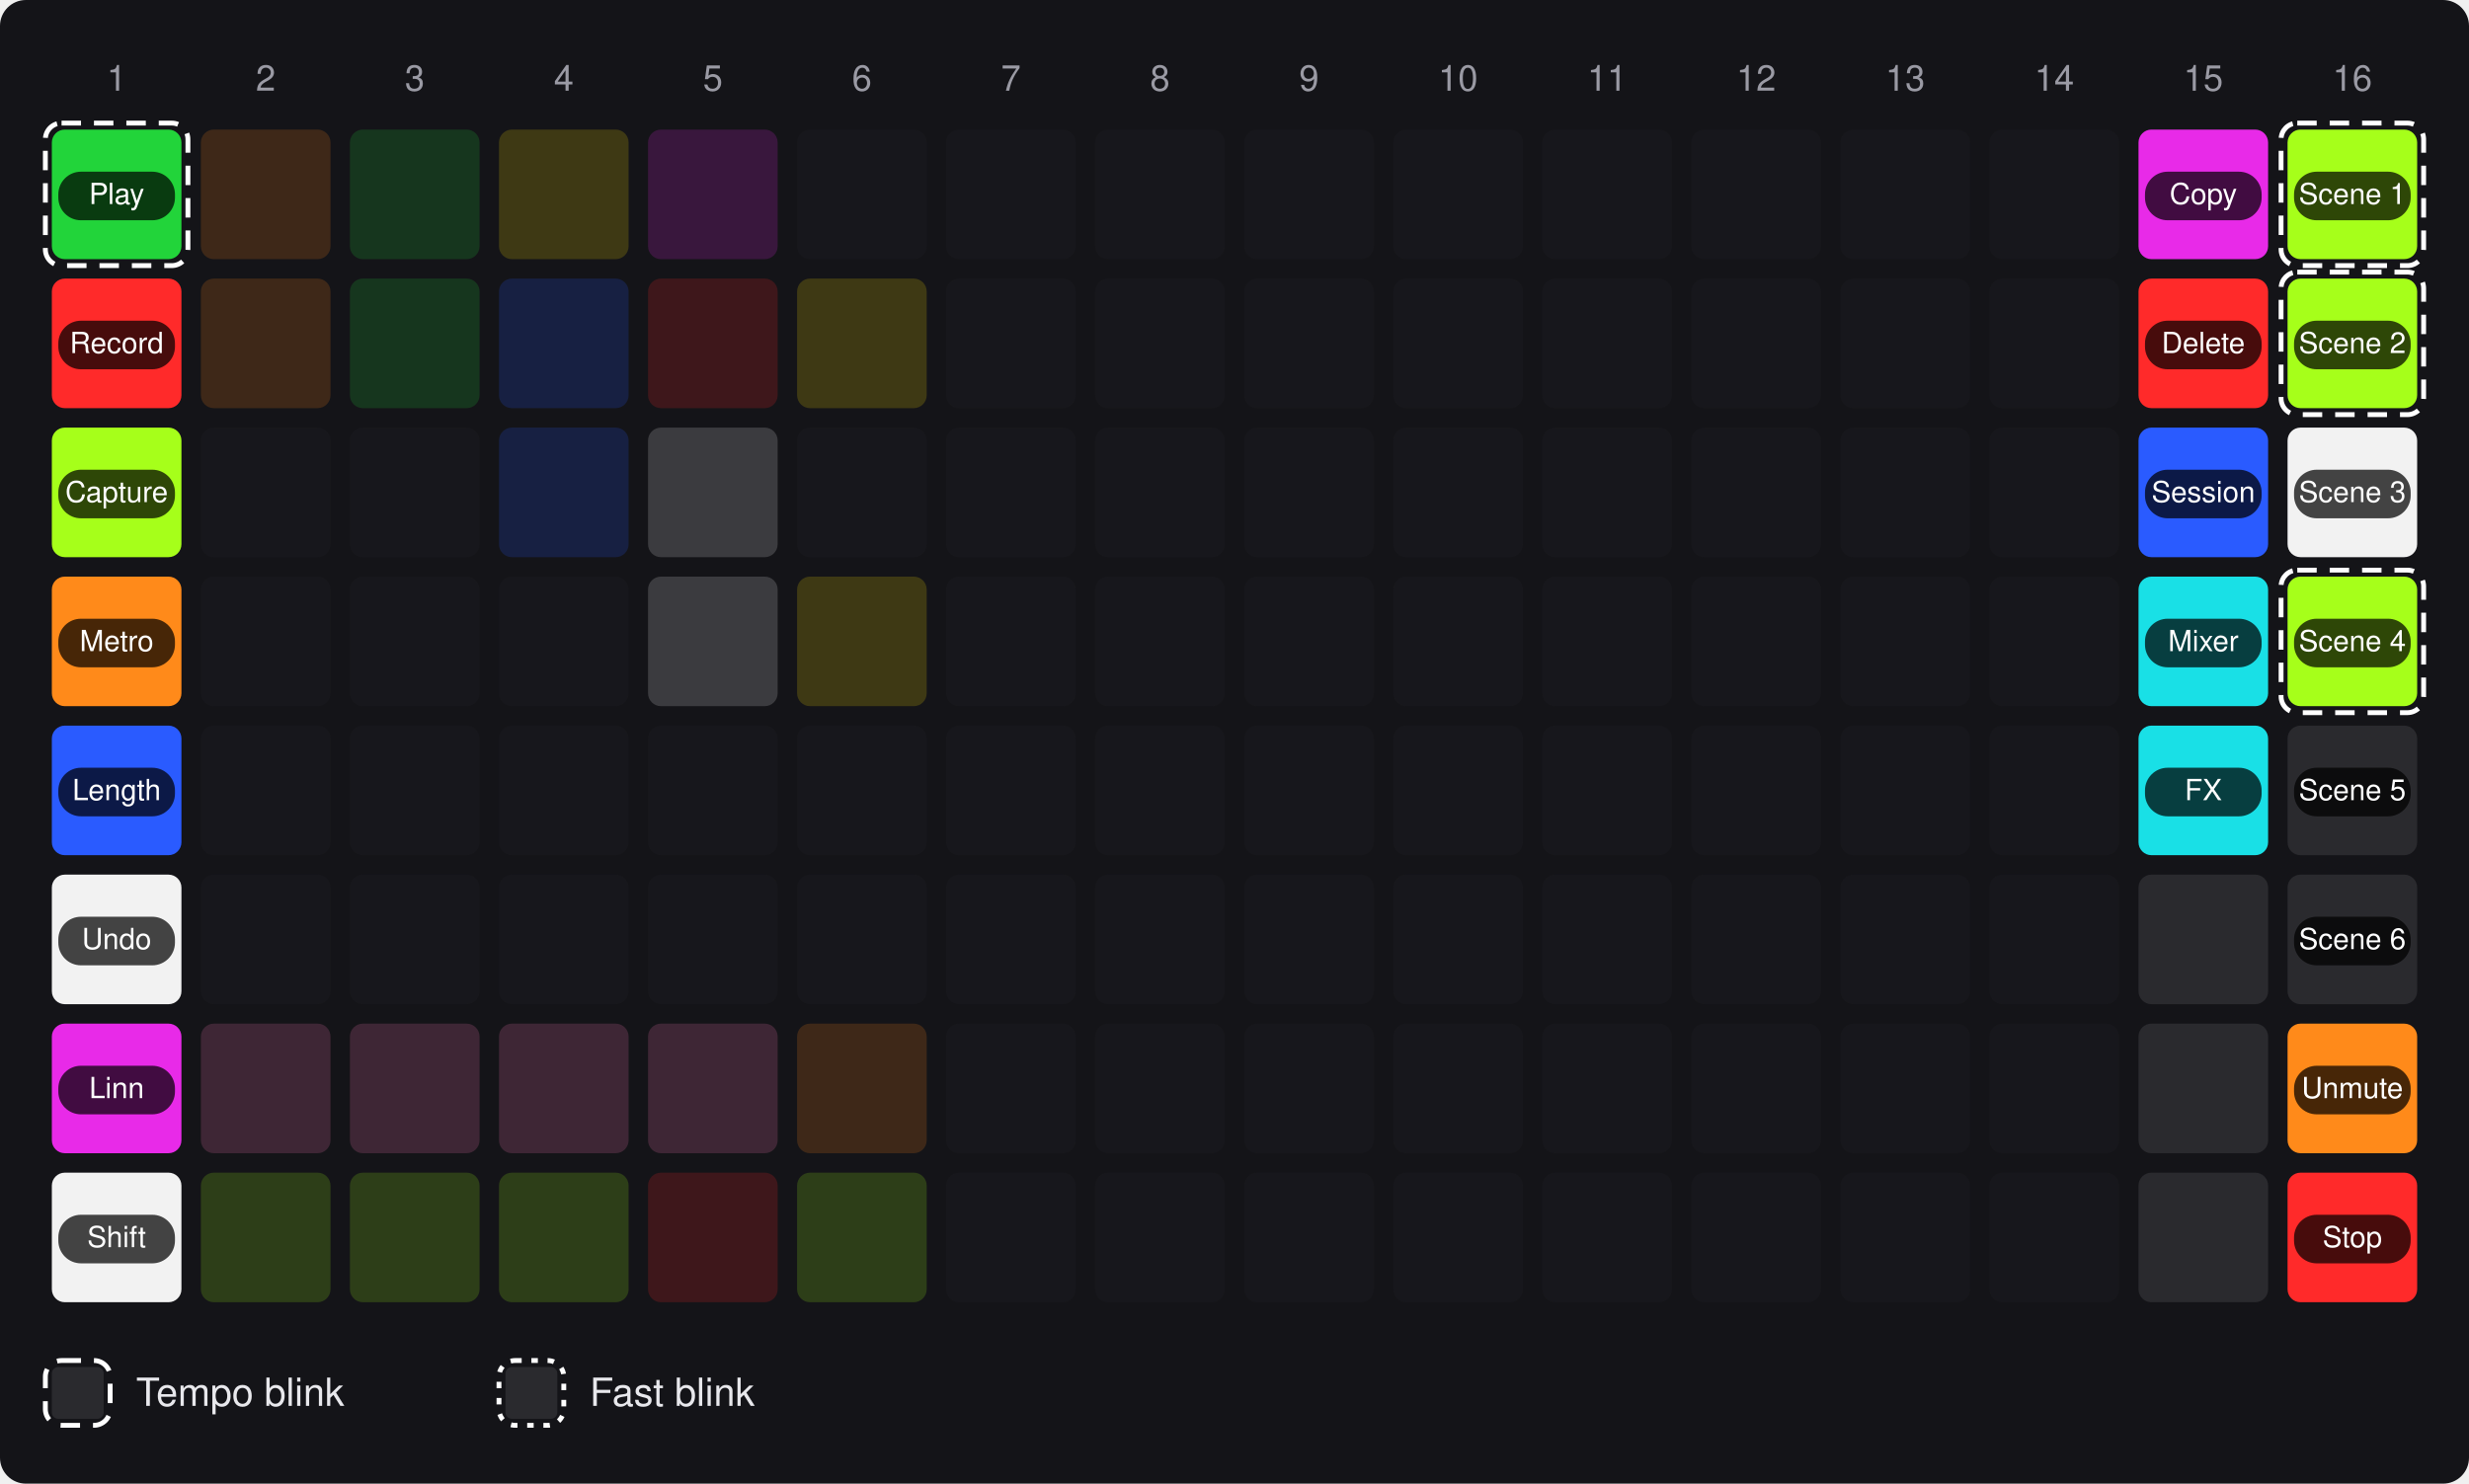
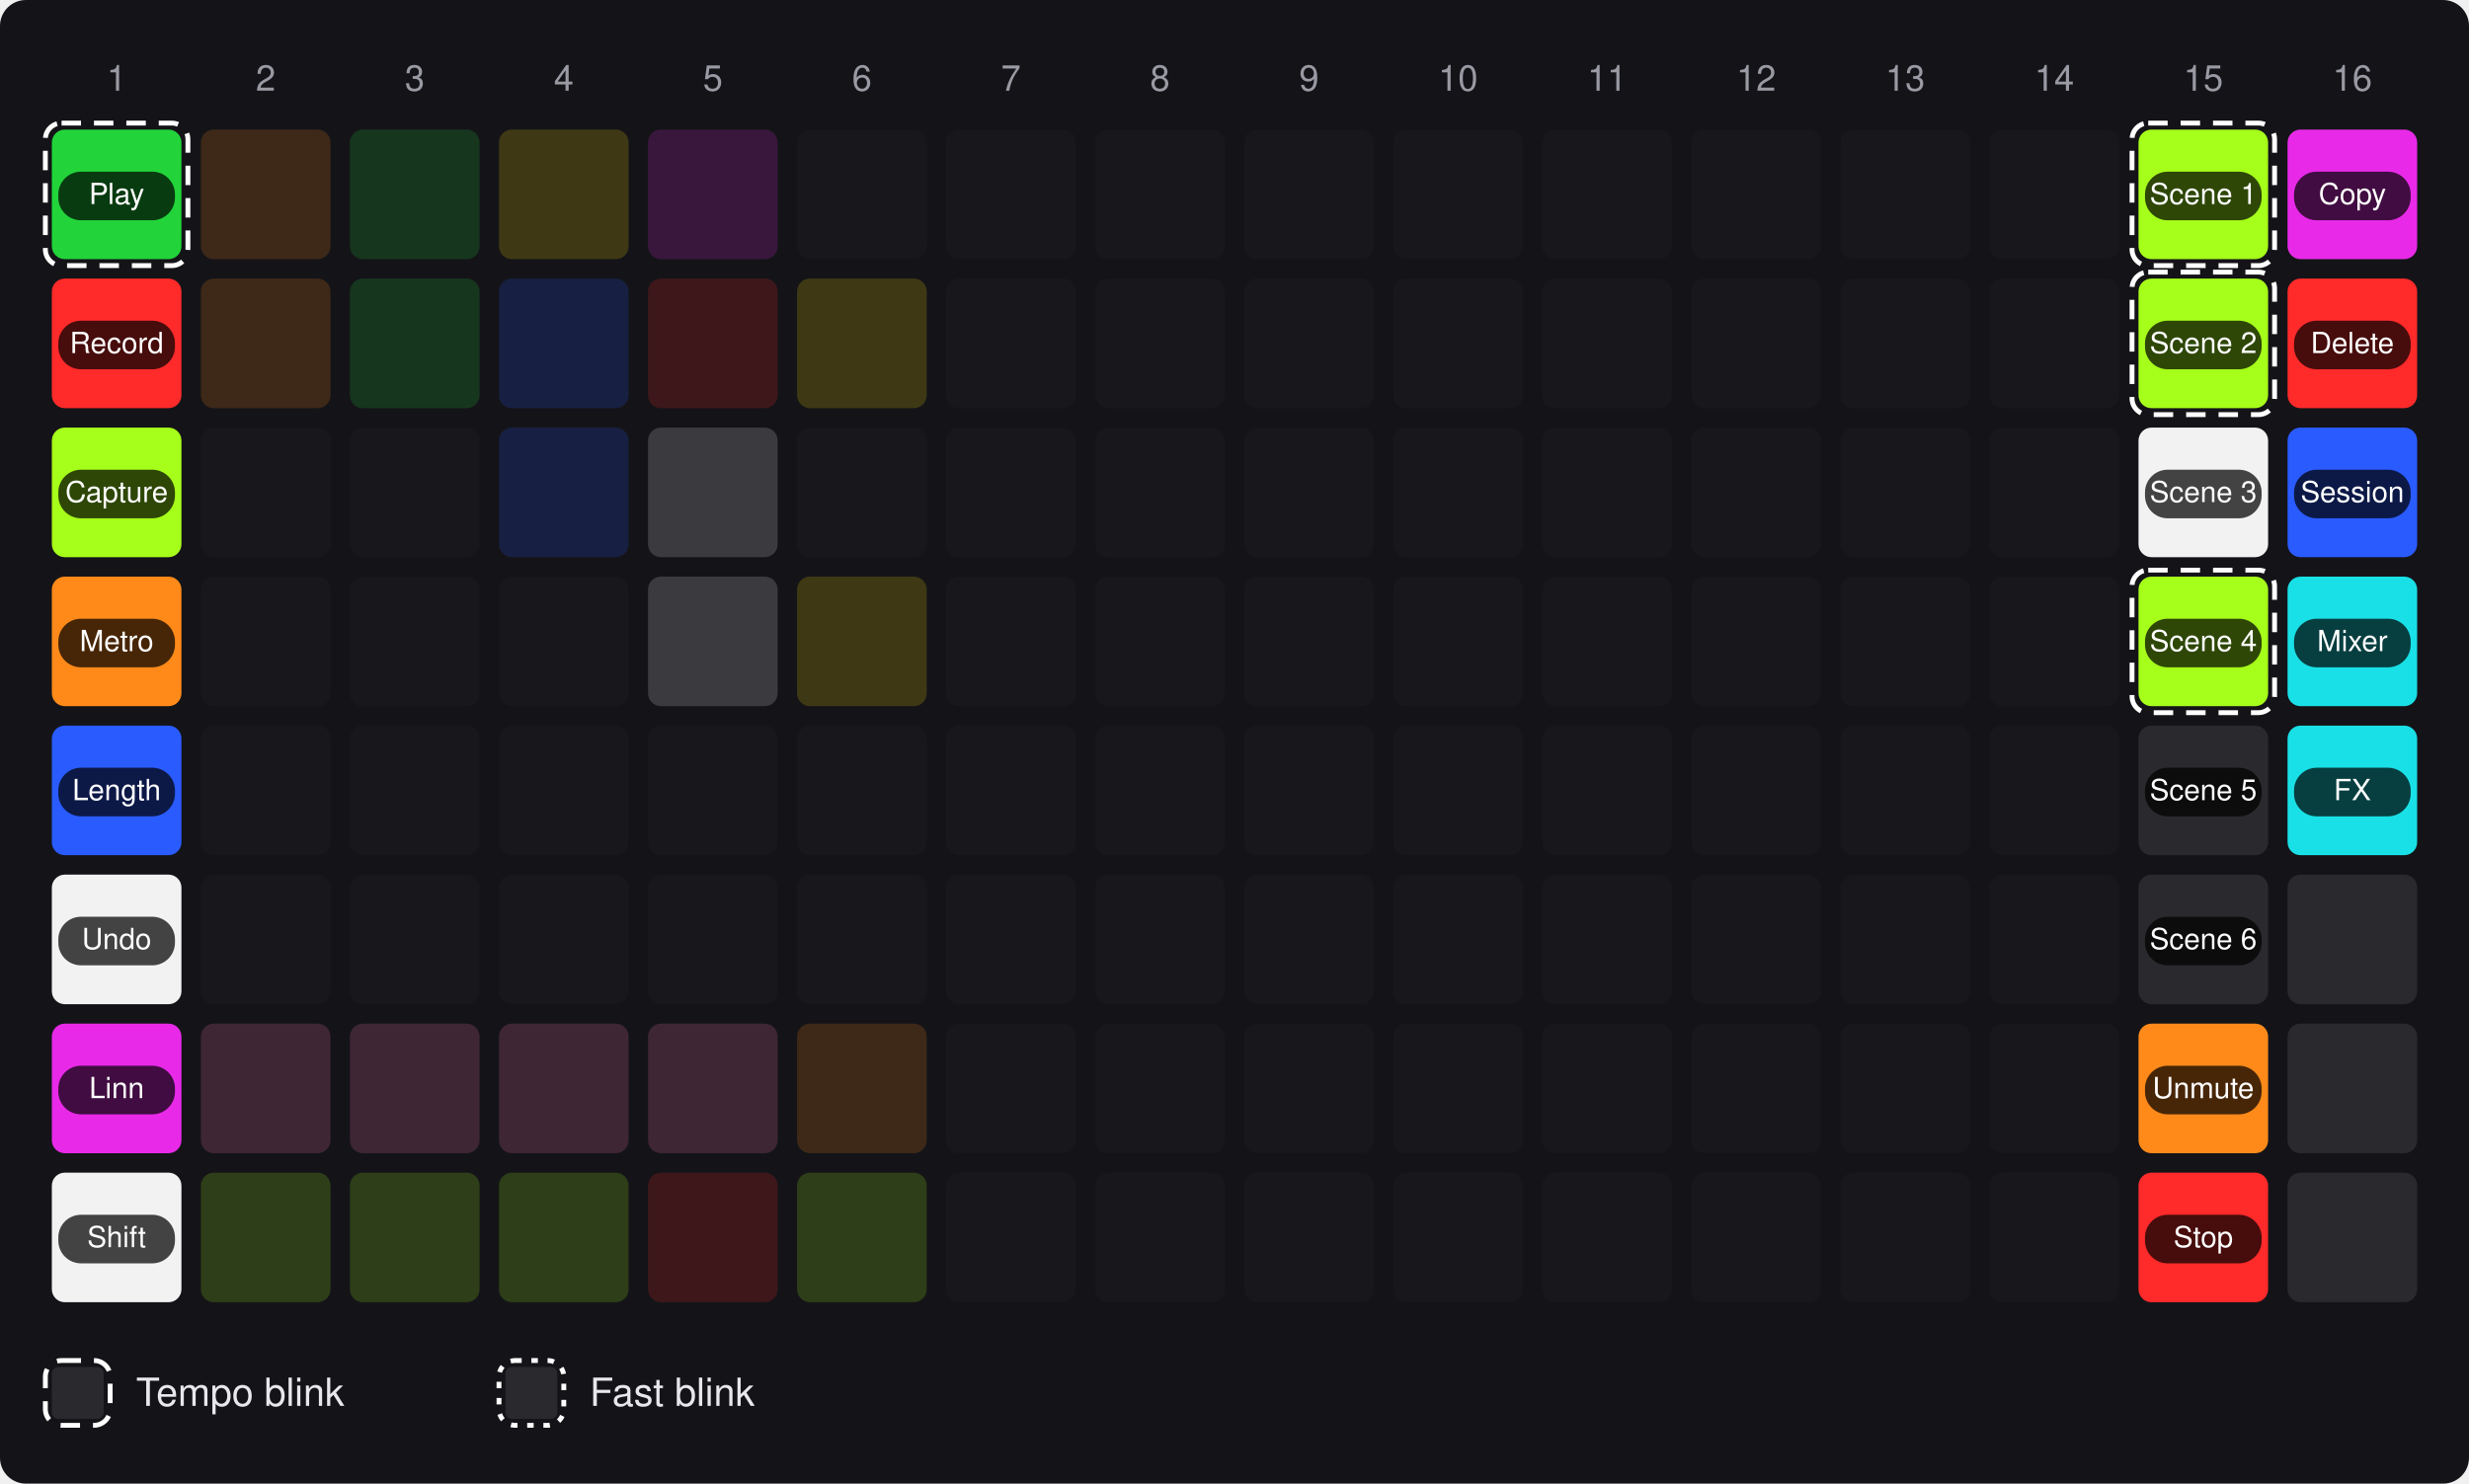
<svg xmlns="http://www.w3.org/2000/svg" width="762" height="458" viewBox="0 0 762 458" font-family="Helvetica, Arial, sans-serif">
  <rect x="0" y="0" width="762" height="458" rx="8" fill="#141418" />
  <text x="36" y="28" font-size="11" fill="#9a9aa4" text-anchor="middle">1</text>
  <text x="82" y="28" font-size="11" fill="#9a9aa4" text-anchor="middle">2</text>
  <text x="128" y="28" font-size="11" fill="#9a9aa4" text-anchor="middle">3</text>
  <text x="174" y="28" font-size="11" fill="#9a9aa4" text-anchor="middle">4</text>
  <text x="220" y="28" font-size="11" fill="#9a9aa4" text-anchor="middle">5</text>
  <text x="266" y="28" font-size="11" fill="#9a9aa4" text-anchor="middle">6</text>
  <text x="312" y="28" font-size="11" fill="#9a9aa4" text-anchor="middle">7</text>
  <text x="358" y="28" font-size="11" fill="#9a9aa4" text-anchor="middle">8</text>
  <text x="404" y="28" font-size="11" fill="#9a9aa4" text-anchor="middle">9</text>
  <text x="450" y="28" font-size="11" fill="#9a9aa4" text-anchor="middle">10</text>
  <text x="496" y="28" font-size="11" fill="#9a9aa4" text-anchor="middle">11</text>
  <text x="542" y="28" font-size="11" fill="#9a9aa4" text-anchor="middle">12</text>
  <text x="588" y="28" font-size="11" fill="#9a9aa4" text-anchor="middle">13</text>
  <text x="634" y="28" font-size="11" fill="#9a9aa4" text-anchor="middle">14</text>
  <text x="680" y="28" font-size="11" fill="#9a9aa4" text-anchor="middle">15</text>
  <text x="726" y="28" font-size="11" fill="#9a9aa4" text-anchor="middle">16</text>
  <rect x="16" y="40" width="40" height="40" rx="4" fill="#22d43a" />
  <rect x="14" y="38" width="44" height="44" rx="5" fill="none" stroke="#ffffff" stroke-width="1.5" stroke-dasharray="6 4" />
  <rect x="16" y="86" width="40" height="40" rx="4" fill="#ff2a2a" />
  <rect x="16" y="132" width="40" height="40" rx="4" fill="#a6ff1a" />
  <rect x="16" y="178" width="40" height="40" rx="4" fill="#ff8a1a" />
  <rect x="16" y="224" width="40" height="40" rx="4" fill="#2a5bff" />
  <rect x="16" y="270" width="40" height="40" rx="4" fill="#f2f2f2" />
  <rect x="16" y="316" width="40" height="40" rx="4" fill="#e82ae8" />
  <rect x="16" y="362" width="40" height="40" rx="4" fill="#f2f2f2" />
  <rect x="62" y="40" width="40" height="40" rx="4" fill="#ff8a1a" fill-opacity="0.18" />
  <rect x="62" y="86" width="40" height="40" rx="4" fill="#ff8a1a" fill-opacity="0.18" />
  <rect x="62" y="132" width="40" height="40" rx="4" fill="#2a2a2e" fill-opacity="0.18" />
  <rect x="62" y="178" width="40" height="40" rx="4" fill="#2a2a2e" fill-opacity="0.18" />
  <rect x="62" y="224" width="40" height="40" rx="4" fill="#2a2a2e" fill-opacity="0.18" />
  <rect x="62" y="270" width="40" height="40" rx="4" fill="#2a2a2e" fill-opacity="0.18" />
  <rect x="62" y="316" width="40" height="40" rx="4" fill="#ff7ab8" fill-opacity="0.18" />
  <rect x="62" y="362" width="40" height="40" rx="4" fill="#a6ff1a" fill-opacity="0.18" />
  <rect x="108" y="40" width="40" height="40" rx="4" fill="#22d43a" fill-opacity="0.18" />
  <rect x="108" y="86" width="40" height="40" rx="4" fill="#22d43a" fill-opacity="0.18" />
  <rect x="108" y="132" width="40" height="40" rx="4" fill="#2a2a2e" fill-opacity="0.18" />
  <rect x="108" y="178" width="40" height="40" rx="4" fill="#2a2a2e" fill-opacity="0.18" />
  <rect x="108" y="224" width="40" height="40" rx="4" fill="#2a2a2e" fill-opacity="0.18" />
  <rect x="108" y="270" width="40" height="40" rx="4" fill="#2a2a2e" fill-opacity="0.18" />
  <rect x="108" y="316" width="40" height="40" rx="4" fill="#ff7ab8" fill-opacity="0.18" />
  <rect x="108" y="362" width="40" height="40" rx="4" fill="#a6ff1a" fill-opacity="0.18" />
  <rect x="154" y="40" width="40" height="40" rx="4" fill="#ffe600" fill-opacity="0.18" />
  <rect x="154" y="86" width="40" height="40" rx="4" fill="#2a5bff" fill-opacity="0.18" />
  <rect x="154" y="132" width="40" height="40" rx="4" fill="#2a5bff" fill-opacity="0.18" />
  <rect x="154" y="178" width="40" height="40" rx="4" fill="#2a2a2e" fill-opacity="0.18" />
  <rect x="154" y="224" width="40" height="40" rx="4" fill="#2a2a2e" fill-opacity="0.18" />
  <rect x="154" y="270" width="40" height="40" rx="4" fill="#2a2a2e" fill-opacity="0.18" />
  <rect x="154" y="316" width="40" height="40" rx="4" fill="#ff7ab8" fill-opacity="0.18" />
  <rect x="154" y="362" width="40" height="40" rx="4" fill="#a6ff1a" fill-opacity="0.18" />
  <rect x="200" y="40" width="40" height="40" rx="4" fill="#e82ae8" fill-opacity="0.18" />
  <rect x="200" y="86" width="40" height="40" rx="4" fill="#ff2a2a" fill-opacity="0.18" />
  <rect x="200" y="132" width="40" height="40" rx="4" fill="#f2f2f2" fill-opacity="0.18" />
  <rect x="200" y="178" width="40" height="40" rx="4" fill="#f2f2f2" fill-opacity="0.18" />
  <rect x="200" y="224" width="40" height="40" rx="4" fill="#2a2a2e" fill-opacity="0.18" />
  <rect x="200" y="270" width="40" height="40" rx="4" fill="#2a2a2e" fill-opacity="0.18" />
  <rect x="200" y="316" width="40" height="40" rx="4" fill="#ff7ab8" fill-opacity="0.18" />
  <rect x="200" y="362" width="40" height="40" rx="4" fill="#ff2a2a" fill-opacity="0.18" />
  <rect x="246" y="40" width="40" height="40" rx="4" fill="#2a2a2e" fill-opacity="0.18" />
  <rect x="246" y="86" width="40" height="40" rx="4" fill="#ffe600" fill-opacity="0.18" />
  <rect x="246" y="132" width="40" height="40" rx="4" fill="#2a2a2e" fill-opacity="0.18" />
  <rect x="246" y="178" width="40" height="40" rx="4" fill="#ffe600" fill-opacity="0.18" />
  <rect x="246" y="224" width="40" height="40" rx="4" fill="#2a2a2e" fill-opacity="0.18" />
  <rect x="246" y="270" width="40" height="40" rx="4" fill="#2a2a2e" fill-opacity="0.18" />
  <rect x="246" y="316" width="40" height="40" rx="4" fill="#ff8a1a" fill-opacity="0.18" />
  <rect x="246" y="362" width="40" height="40" rx="4" fill="#a6ff1a" fill-opacity="0.18" />
  <rect x="292" y="40" width="40" height="40" rx="4" fill="#2a2a2e" fill-opacity="0.18" />
  <rect x="292" y="86" width="40" height="40" rx="4" fill="#2a2a2e" fill-opacity="0.18" />
  <rect x="292" y="132" width="40" height="40" rx="4" fill="#2a2a2e" fill-opacity="0.18" />
  <rect x="292" y="178" width="40" height="40" rx="4" fill="#2a2a2e" fill-opacity="0.18" />
  <rect x="292" y="224" width="40" height="40" rx="4" fill="#2a2a2e" fill-opacity="0.18" />
  <rect x="292" y="270" width="40" height="40" rx="4" fill="#2a2a2e" fill-opacity="0.18" />
  <rect x="292" y="316" width="40" height="40" rx="4" fill="#2a2a2e" fill-opacity="0.18" />
  <rect x="292" y="362" width="40" height="40" rx="4" fill="#2a2a2e" fill-opacity="0.18" />
  <rect x="338" y="40" width="40" height="40" rx="4" fill="#2a2a2e" fill-opacity="0.18" />
  <rect x="338" y="86" width="40" height="40" rx="4" fill="#2a2a2e" fill-opacity="0.18" />
  <rect x="338" y="132" width="40" height="40" rx="4" fill="#2a2a2e" fill-opacity="0.18" />
  <rect x="338" y="178" width="40" height="40" rx="4" fill="#2a2a2e" fill-opacity="0.18" />
  <rect x="338" y="224" width="40" height="40" rx="4" fill="#2a2a2e" fill-opacity="0.18" />
  <rect x="338" y="270" width="40" height="40" rx="4" fill="#2a2a2e" fill-opacity="0.18" />
  <rect x="338" y="316" width="40" height="40" rx="4" fill="#2a2a2e" fill-opacity="0.18" />
  <rect x="338" y="362" width="40" height="40" rx="4" fill="#2a2a2e" fill-opacity="0.18" />
  <rect x="384" y="40" width="40" height="40" rx="4" fill="#2a2a2e" fill-opacity="0.18" />
  <rect x="384" y="86" width="40" height="40" rx="4" fill="#2a2a2e" fill-opacity="0.18" />
  <rect x="384" y="132" width="40" height="40" rx="4" fill="#2a2a2e" fill-opacity="0.18" />
  <rect x="384" y="178" width="40" height="40" rx="4" fill="#2a2a2e" fill-opacity="0.18" />
  <rect x="384" y="224" width="40" height="40" rx="4" fill="#2a2a2e" fill-opacity="0.18" />
  <rect x="384" y="270" width="40" height="40" rx="4" fill="#2a2a2e" fill-opacity="0.18" />
  <rect x="384" y="316" width="40" height="40" rx="4" fill="#2a2a2e" fill-opacity="0.18" />
  <rect x="384" y="362" width="40" height="40" rx="4" fill="#2a2a2e" fill-opacity="0.18" />
  <rect x="430" y="40" width="40" height="40" rx="4" fill="#2a2a2e" fill-opacity="0.18" />
  <rect x="430" y="86" width="40" height="40" rx="4" fill="#2a2a2e" fill-opacity="0.18" />
  <rect x="430" y="132" width="40" height="40" rx="4" fill="#2a2a2e" fill-opacity="0.18" />
  <rect x="430" y="178" width="40" height="40" rx="4" fill="#2a2a2e" fill-opacity="0.18" />
  <rect x="430" y="224" width="40" height="40" rx="4" fill="#2a2a2e" fill-opacity="0.18" />
  <rect x="430" y="270" width="40" height="40" rx="4" fill="#2a2a2e" fill-opacity="0.18" />
  <rect x="430" y="316" width="40" height="40" rx="4" fill="#2a2a2e" fill-opacity="0.18" />
  <rect x="430" y="362" width="40" height="40" rx="4" fill="#2a2a2e" fill-opacity="0.18" />
  <rect x="476" y="40" width="40" height="40" rx="4" fill="#2a2a2e" fill-opacity="0.18" />
  <rect x="476" y="86" width="40" height="40" rx="4" fill="#2a2a2e" fill-opacity="0.18" />
  <rect x="476" y="132" width="40" height="40" rx="4" fill="#2a2a2e" fill-opacity="0.18" />
  <rect x="476" y="178" width="40" height="40" rx="4" fill="#2a2a2e" fill-opacity="0.18" />
  <rect x="476" y="224" width="40" height="40" rx="4" fill="#2a2a2e" fill-opacity="0.18" />
  <rect x="476" y="270" width="40" height="40" rx="4" fill="#2a2a2e" fill-opacity="0.18" />
  <rect x="476" y="316" width="40" height="40" rx="4" fill="#2a2a2e" fill-opacity="0.18" />
  <rect x="476" y="362" width="40" height="40" rx="4" fill="#2a2a2e" fill-opacity="0.18" />
  <rect x="522" y="40" width="40" height="40" rx="4" fill="#2a2a2e" fill-opacity="0.18" />
  <rect x="522" y="86" width="40" height="40" rx="4" fill="#2a2a2e" fill-opacity="0.18" />
  <rect x="522" y="132" width="40" height="40" rx="4" fill="#2a2a2e" fill-opacity="0.18" />
  <rect x="522" y="178" width="40" height="40" rx="4" fill="#2a2a2e" fill-opacity="0.18" />
  <rect x="522" y="224" width="40" height="40" rx="4" fill="#2a2a2e" fill-opacity="0.18" />
  <rect x="522" y="270" width="40" height="40" rx="4" fill="#2a2a2e" fill-opacity="0.18" />
  <rect x="522" y="316" width="40" height="40" rx="4" fill="#2a2a2e" fill-opacity="0.18" />
  <rect x="522" y="362" width="40" height="40" rx="4" fill="#2a2a2e" fill-opacity="0.18" />
  <rect x="568" y="40" width="40" height="40" rx="4" fill="#2a2a2e" fill-opacity="0.18" />
  <rect x="568" y="86" width="40" height="40" rx="4" fill="#2a2a2e" fill-opacity="0.18" />
  <rect x="568" y="132" width="40" height="40" rx="4" fill="#2a2a2e" fill-opacity="0.18" />
  <rect x="568" y="178" width="40" height="40" rx="4" fill="#2a2a2e" fill-opacity="0.18" />
  <rect x="568" y="224" width="40" height="40" rx="4" fill="#2a2a2e" fill-opacity="0.18" />
  <rect x="568" y="270" width="40" height="40" rx="4" fill="#2a2a2e" fill-opacity="0.18" />
  <rect x="568" y="316" width="40" height="40" rx="4" fill="#2a2a2e" fill-opacity="0.18" />
  <rect x="568" y="362" width="40" height="40" rx="4" fill="#2a2a2e" fill-opacity="0.18" />
  <rect x="614" y="40" width="40" height="40" rx="4" fill="#2a2a2e" fill-opacity="0.18" />
  <rect x="614" y="86" width="40" height="40" rx="4" fill="#2a2a2e" fill-opacity="0.18" />
  <rect x="614" y="132" width="40" height="40" rx="4" fill="#2a2a2e" fill-opacity="0.18" />
  <rect x="614" y="178" width="40" height="40" rx="4" fill="#2a2a2e" fill-opacity="0.18" />
  <rect x="614" y="224" width="40" height="40" rx="4" fill="#2a2a2e" fill-opacity="0.18" />
  <rect x="614" y="270" width="40" height="40" rx="4" fill="#2a2a2e" fill-opacity="0.18" />
  <rect x="614" y="316" width="40" height="40" rx="4" fill="#2a2a2e" fill-opacity="0.18" />
  <rect x="614" y="362" width="40" height="40" rx="4" fill="#2a2a2e" fill-opacity="0.18" />
-   <rect x="660" y="40" width="40" height="40" rx="4" fill="#e82ae8" />
-   <rect x="660" y="86" width="40" height="40" rx="4" fill="#ff2a2a" />
-   <rect x="660" y="132" width="40" height="40" rx="4" fill="#2a5bff" />
-   <rect x="660" y="178" width="40" height="40" rx="4" fill="#19e0e6" />
-   <rect x="660" y="224" width="40" height="40" rx="4" fill="#19e0e6" />
+   <rect x="660" y="40" width="40" height="40" rx="4" fill="#a6ff1a" />
+   <rect x="658" y="38" width="44" height="44" rx="5" fill="none" stroke="#ffffff" stroke-width="1.5" stroke-dasharray="6 4" />
+   <rect x="660" y="86" width="40" height="40" rx="4" fill="#a6ff1a" />
+   <rect x="658" y="84" width="44" height="44" rx="5" fill="none" stroke="#ffffff" stroke-width="1.5" stroke-dasharray="6 4" />
+   <rect x="660" y="132" width="40" height="40" rx="4" fill="#f2f2f2" />
+   <rect x="660" y="178" width="40" height="40" rx="4" fill="#a6ff1a" />
+   <rect x="658" y="176" width="44" height="44" rx="5" fill="none" stroke="#ffffff" stroke-width="1.5" stroke-dasharray="6 4" />
+   <rect x="660" y="224" width="40" height="40" rx="4" fill="#2a2a2e" />
  <rect x="660" y="270" width="40" height="40" rx="4" fill="#2a2a2e" />
-   <rect x="660" y="316" width="40" height="40" rx="4" fill="#2a2a2e" />
-   <rect x="660" y="362" width="40" height="40" rx="4" fill="#2a2a2e" />
-   <rect x="706" y="40" width="40" height="40" rx="4" fill="#a6ff1a" />
-   <rect x="704" y="38" width="44" height="44" rx="5" fill="none" stroke="#ffffff" stroke-width="1.5" stroke-dasharray="6 4" />
-   <rect x="706" y="86" width="40" height="40" rx="4" fill="#a6ff1a" />
-   <rect x="704" y="84" width="44" height="44" rx="5" fill="none" stroke="#ffffff" stroke-width="1.5" stroke-dasharray="6 4" />
-   <rect x="706" y="132" width="40" height="40" rx="4" fill="#f2f2f2" />
-   <rect x="706" y="178" width="40" height="40" rx="4" fill="#a6ff1a" />
-   <rect x="704" y="176" width="44" height="44" rx="5" fill="none" stroke="#ffffff" stroke-width="1.5" stroke-dasharray="6 4" />
-   <rect x="706" y="224" width="40" height="40" rx="4" fill="#2a2a2e" />
+   <rect x="660" y="316" width="40" height="40" rx="4" fill="#ff8a1a" />
+   <rect x="660" y="362" width="40" height="40" rx="4" fill="#ff2a2a" />
+   <rect x="706" y="40" width="40" height="40" rx="4" fill="#e82ae8" />
+   <rect x="706" y="86" width="40" height="40" rx="4" fill="#ff2a2a" />
+   <rect x="706" y="132" width="40" height="40" rx="4" fill="#2a5bff" />
+   <rect x="706" y="178" width="40" height="40" rx="4" fill="#19e0e6" />
+   <rect x="706" y="224" width="40" height="40" rx="4" fill="#19e0e6" />
  <rect x="706" y="270" width="40" height="40" rx="4" fill="#2a2a2e" />
-   <rect x="706" y="316" width="40" height="40" rx="4" fill="#ff8a1a" />
-   <rect x="706" y="362" width="40" height="40" rx="4" fill="#ff2a2a" />
+   <rect x="706" y="316" width="40" height="40" rx="4" fill="#2a2a2e" />
+   <rect x="706" y="362" width="40" height="40" rx="4" fill="#2a2a2e" />
  <rect x="18" y="53" width="36" height="15" rx="7" fill="#000000" fill-opacity="0.72" />
  <text x="36" y="63" font-size="9" fill="#ffffff" text-anchor="middle">Play</text>
  <rect x="18" y="99" width="36" height="15" rx="7" fill="#000000" fill-opacity="0.72" />
  <text x="36" y="109" font-size="9" fill="#ffffff" text-anchor="middle">Record</text>
  <rect x="18" y="145" width="36" height="15" rx="7" fill="#000000" fill-opacity="0.72" />
  <text x="36" y="155" font-size="9" fill="#ffffff" text-anchor="middle">Capture</text>
  <rect x="18" y="191" width="36" height="15" rx="7" fill="#000000" fill-opacity="0.72" />
  <text x="36" y="201" font-size="9" fill="#ffffff" text-anchor="middle">Metro</text>
  <rect x="18" y="237" width="36" height="15" rx="7" fill="#000000" fill-opacity="0.72" />
  <text x="36" y="247" font-size="9" fill="#ffffff" text-anchor="middle">Length</text>
  <rect x="18" y="283" width="36" height="15" rx="7" fill="#000000" fill-opacity="0.72" />
  <text x="36" y="293" font-size="9" fill="#ffffff" text-anchor="middle">Undo</text>
  <rect x="18" y="329" width="36" height="15" rx="7" fill="#000000" fill-opacity="0.72" />
  <text x="36" y="339" font-size="9" fill="#ffffff" text-anchor="middle">Linn</text>
  <rect x="18" y="375" width="36" height="15" rx="7" fill="#000000" fill-opacity="0.72" />
  <text x="36" y="385" font-size="9" fill="#ffffff" text-anchor="middle">Shift</text>
  <rect x="662" y="53" width="36" height="15" rx="7" fill="#000000" fill-opacity="0.72" />
-   <text x="680" y="63" font-size="9" fill="#ffffff" text-anchor="middle">Copy</text>
+   <text x="680" y="63" font-size="9" fill="#ffffff" text-anchor="middle">Scene 1</text>
  <rect x="662" y="99" width="36" height="15" rx="7" fill="#000000" fill-opacity="0.72" />
-   <text x="680" y="109" font-size="9" fill="#ffffff" text-anchor="middle">Delete</text>
+   <text x="680" y="109" font-size="9" fill="#ffffff" text-anchor="middle">Scene 2</text>
  <rect x="662" y="145" width="36" height="15" rx="7" fill="#000000" fill-opacity="0.72" />
-   <text x="680" y="155" font-size="9" fill="#ffffff" text-anchor="middle">Session</text>
+   <text x="680" y="155" font-size="9" fill="#ffffff" text-anchor="middle">Scene 3</text>
  <rect x="662" y="191" width="36" height="15" rx="7" fill="#000000" fill-opacity="0.72" />
-   <text x="680" y="201" font-size="9" fill="#ffffff" text-anchor="middle">Mixer</text>
+   <text x="680" y="201" font-size="9" fill="#ffffff" text-anchor="middle">Scene 4</text>
  <rect x="662" y="237" width="36" height="15" rx="7" fill="#000000" fill-opacity="0.72" />
-   <text x="680" y="247" font-size="9" fill="#ffffff" text-anchor="middle">FX</text>
+   <text x="680" y="247" font-size="9" fill="#ffffff" text-anchor="middle">Scene 5</text>
+   <rect x="662" y="283" width="36" height="15" rx="7" fill="#000000" fill-opacity="0.72" />
+   <text x="680" y="293" font-size="9" fill="#ffffff" text-anchor="middle">Scene 6</text>
+   <rect x="662" y="329" width="36" height="15" rx="7" fill="#000000" fill-opacity="0.72" />
+   <text x="680" y="339" font-size="9" fill="#ffffff" text-anchor="middle">Unmute</text>
+   <rect x="662" y="375" width="36" height="15" rx="7" fill="#000000" fill-opacity="0.72" />
+   <text x="680" y="385" font-size="9" fill="#ffffff" text-anchor="middle">Stop</text>
  <rect x="708" y="53" width="36" height="15" rx="7" fill="#000000" fill-opacity="0.72" />
-   <text x="726" y="63" font-size="9" fill="#ffffff" text-anchor="middle">Scene 1</text>
+   <text x="726" y="63" font-size="9" fill="#ffffff" text-anchor="middle">Copy</text>
  <rect x="708" y="99" width="36" height="15" rx="7" fill="#000000" fill-opacity="0.72" />
-   <text x="726" y="109" font-size="9" fill="#ffffff" text-anchor="middle">Scene 2</text>
+   <text x="726" y="109" font-size="9" fill="#ffffff" text-anchor="middle">Delete</text>
  <rect x="708" y="145" width="36" height="15" rx="7" fill="#000000" fill-opacity="0.72" />
-   <text x="726" y="155" font-size="9" fill="#ffffff" text-anchor="middle">Scene 3</text>
+   <text x="726" y="155" font-size="9" fill="#ffffff" text-anchor="middle">Session</text>
  <rect x="708" y="191" width="36" height="15" rx="7" fill="#000000" fill-opacity="0.72" />
-   <text x="726" y="201" font-size="9" fill="#ffffff" text-anchor="middle">Scene 4</text>
+   <text x="726" y="201" font-size="9" fill="#ffffff" text-anchor="middle">Mixer</text>
  <rect x="708" y="237" width="36" height="15" rx="7" fill="#000000" fill-opacity="0.72" />
-   <text x="726" y="247" font-size="9" fill="#ffffff" text-anchor="middle">Scene 5</text>
-   <rect x="708" y="283" width="36" height="15" rx="7" fill="#000000" fill-opacity="0.72" />
-   <text x="726" y="293" font-size="9" fill="#ffffff" text-anchor="middle">Scene 6</text>
-   <rect x="708" y="329" width="36" height="15" rx="7" fill="#000000" fill-opacity="0.72" />
-   <text x="726" y="339" font-size="9" fill="#ffffff" text-anchor="middle">Unmute</text>
-   <rect x="708" y="375" width="36" height="15" rx="7" fill="#000000" fill-opacity="0.72" />
-   <text x="726" y="385" font-size="9" fill="#ffffff" text-anchor="middle">Stop</text>
+   <text x="726" y="247" font-size="9" fill="#ffffff" text-anchor="middle">FX</text>
  <rect x="16" y="422" width="16" height="16" rx="2" fill="#2a2a2e" />
  <rect x="14" y="420" width="20" height="20" rx="5" fill="none" stroke="#ffffff" stroke-width="1.5" stroke-dasharray="6 4" />
  <text x="42" y="434" font-size="12" fill="#e8e8ec">Tempo blink</text>
  <rect x="156" y="422" width="16" height="16" rx="2" fill="#2a2a2e" />
  <rect x="154" y="420" width="20" height="20" rx="5" fill="none" stroke="#ffffff" stroke-width="1.5" stroke-dasharray="2 3" />
  <text x="182" y="434" font-size="12" fill="#e8e8ec">Fast blink</text>
</svg>
